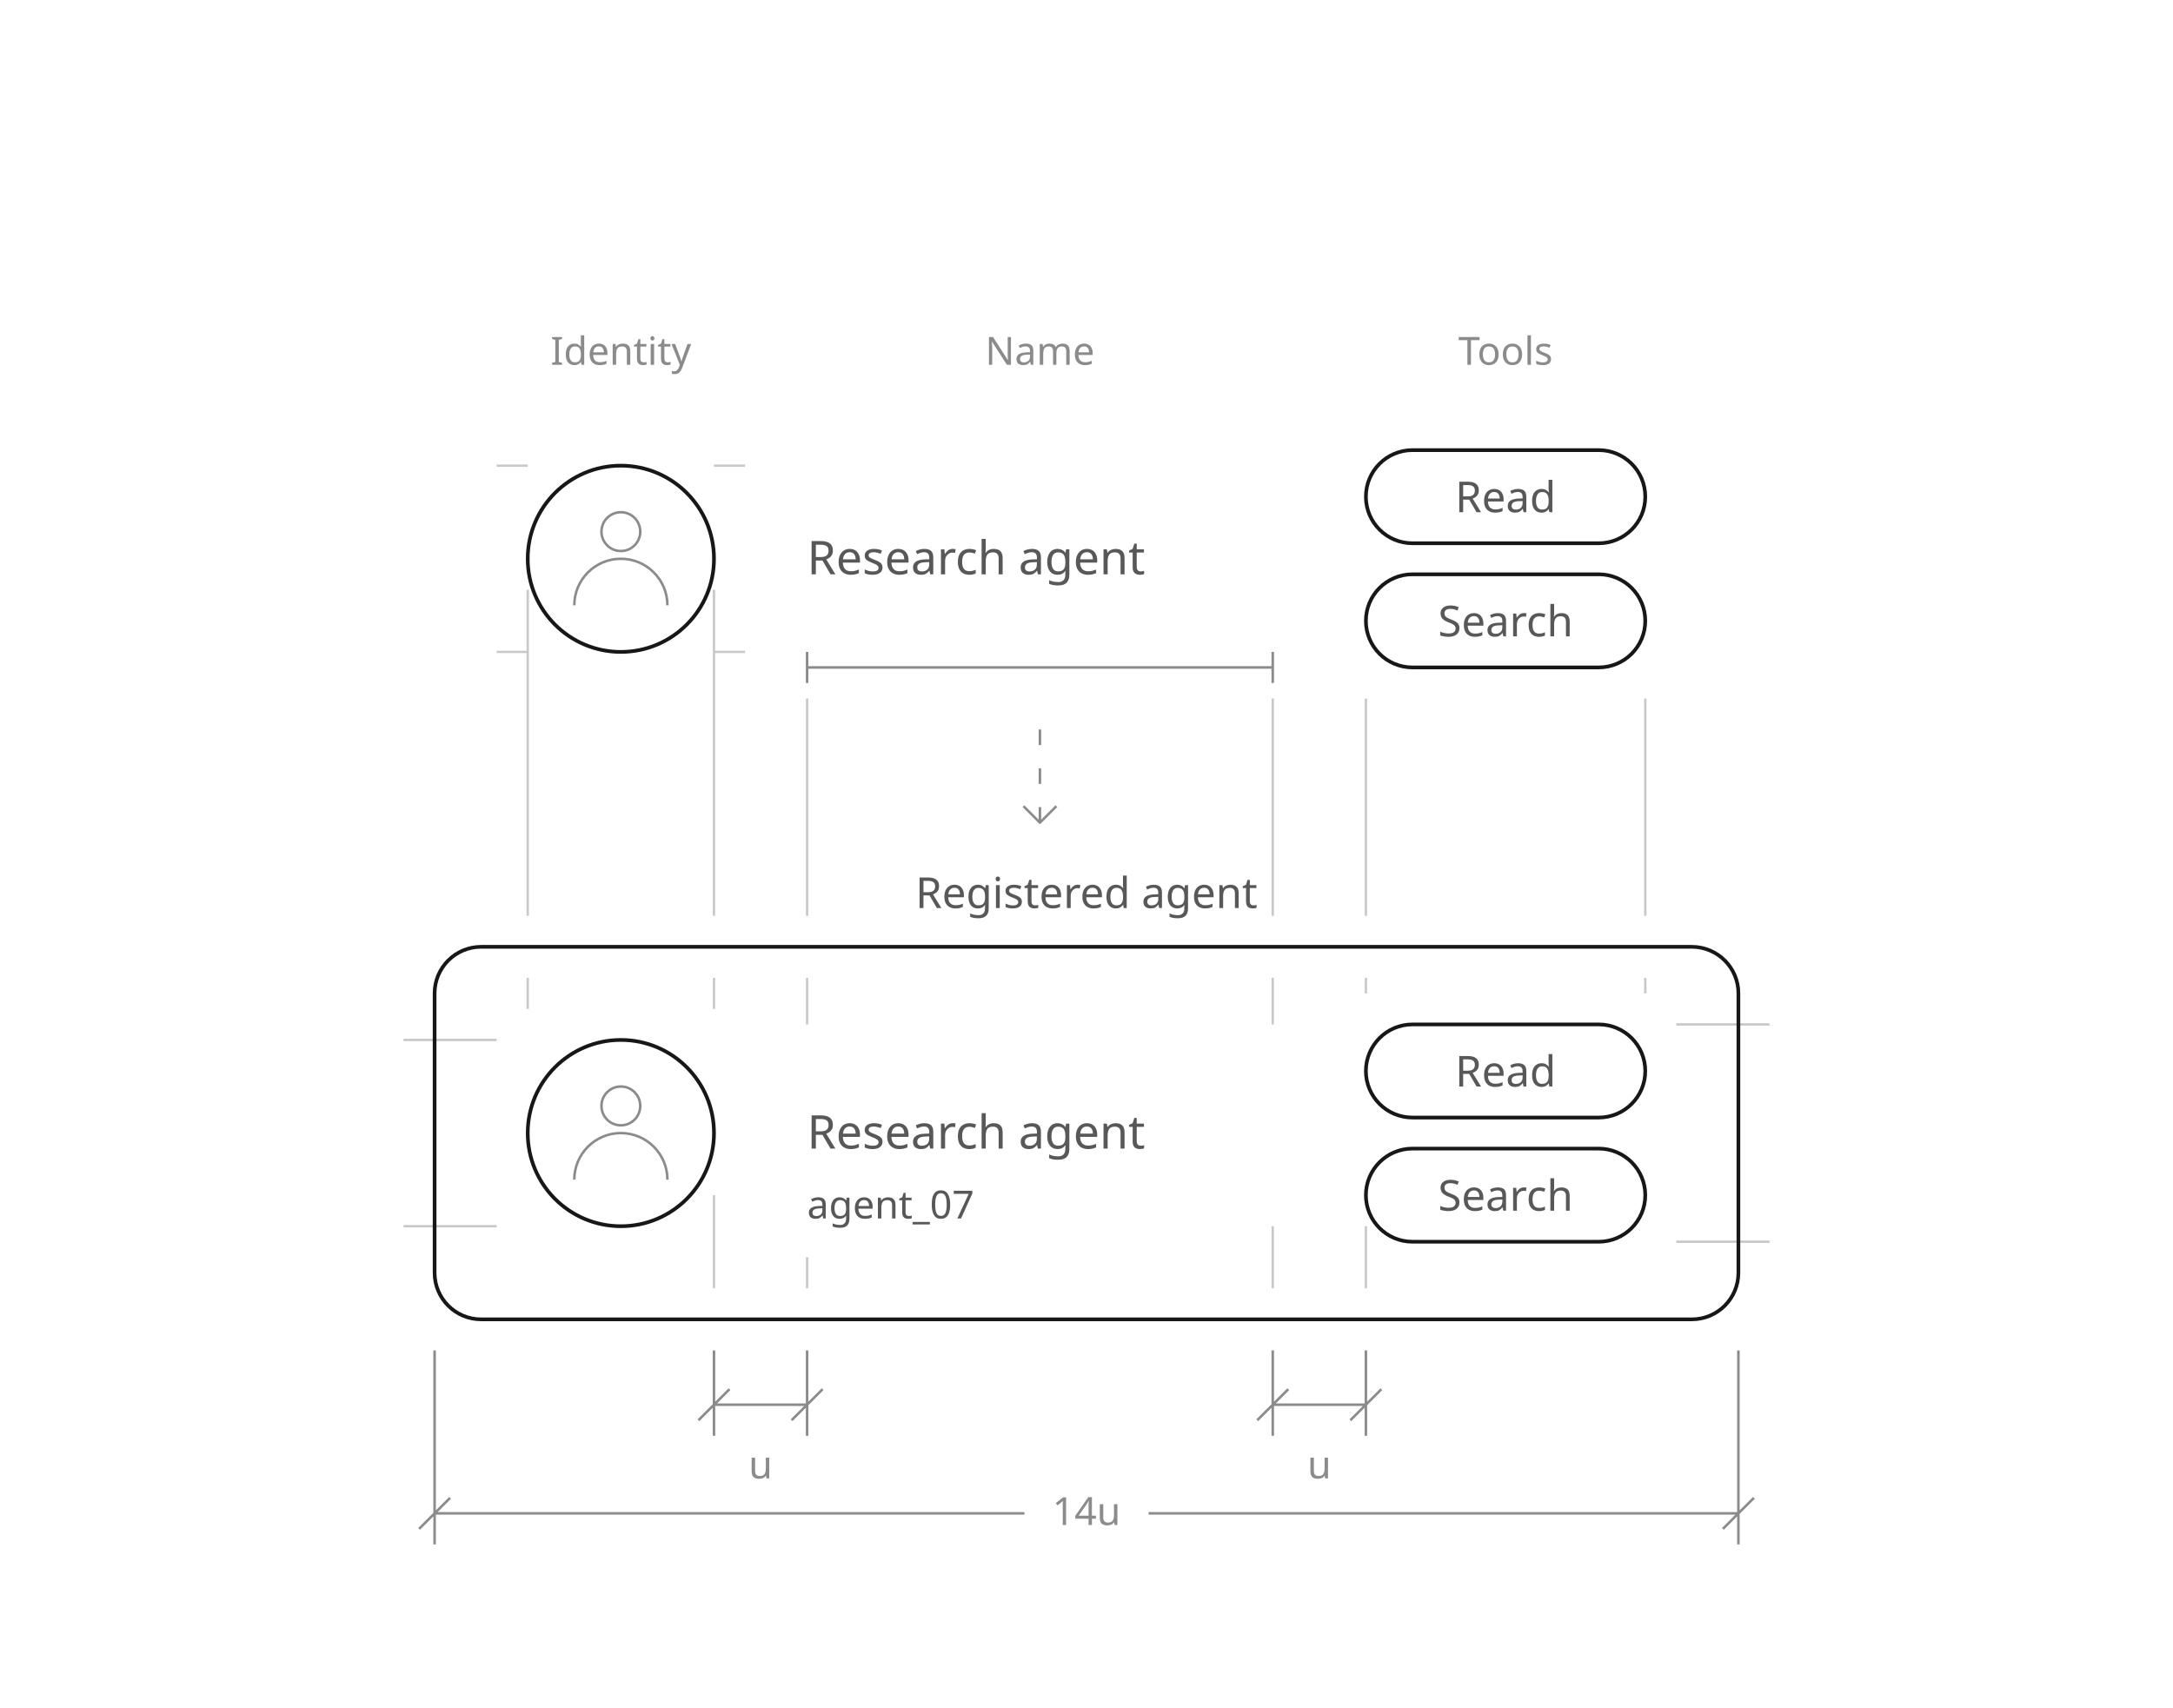
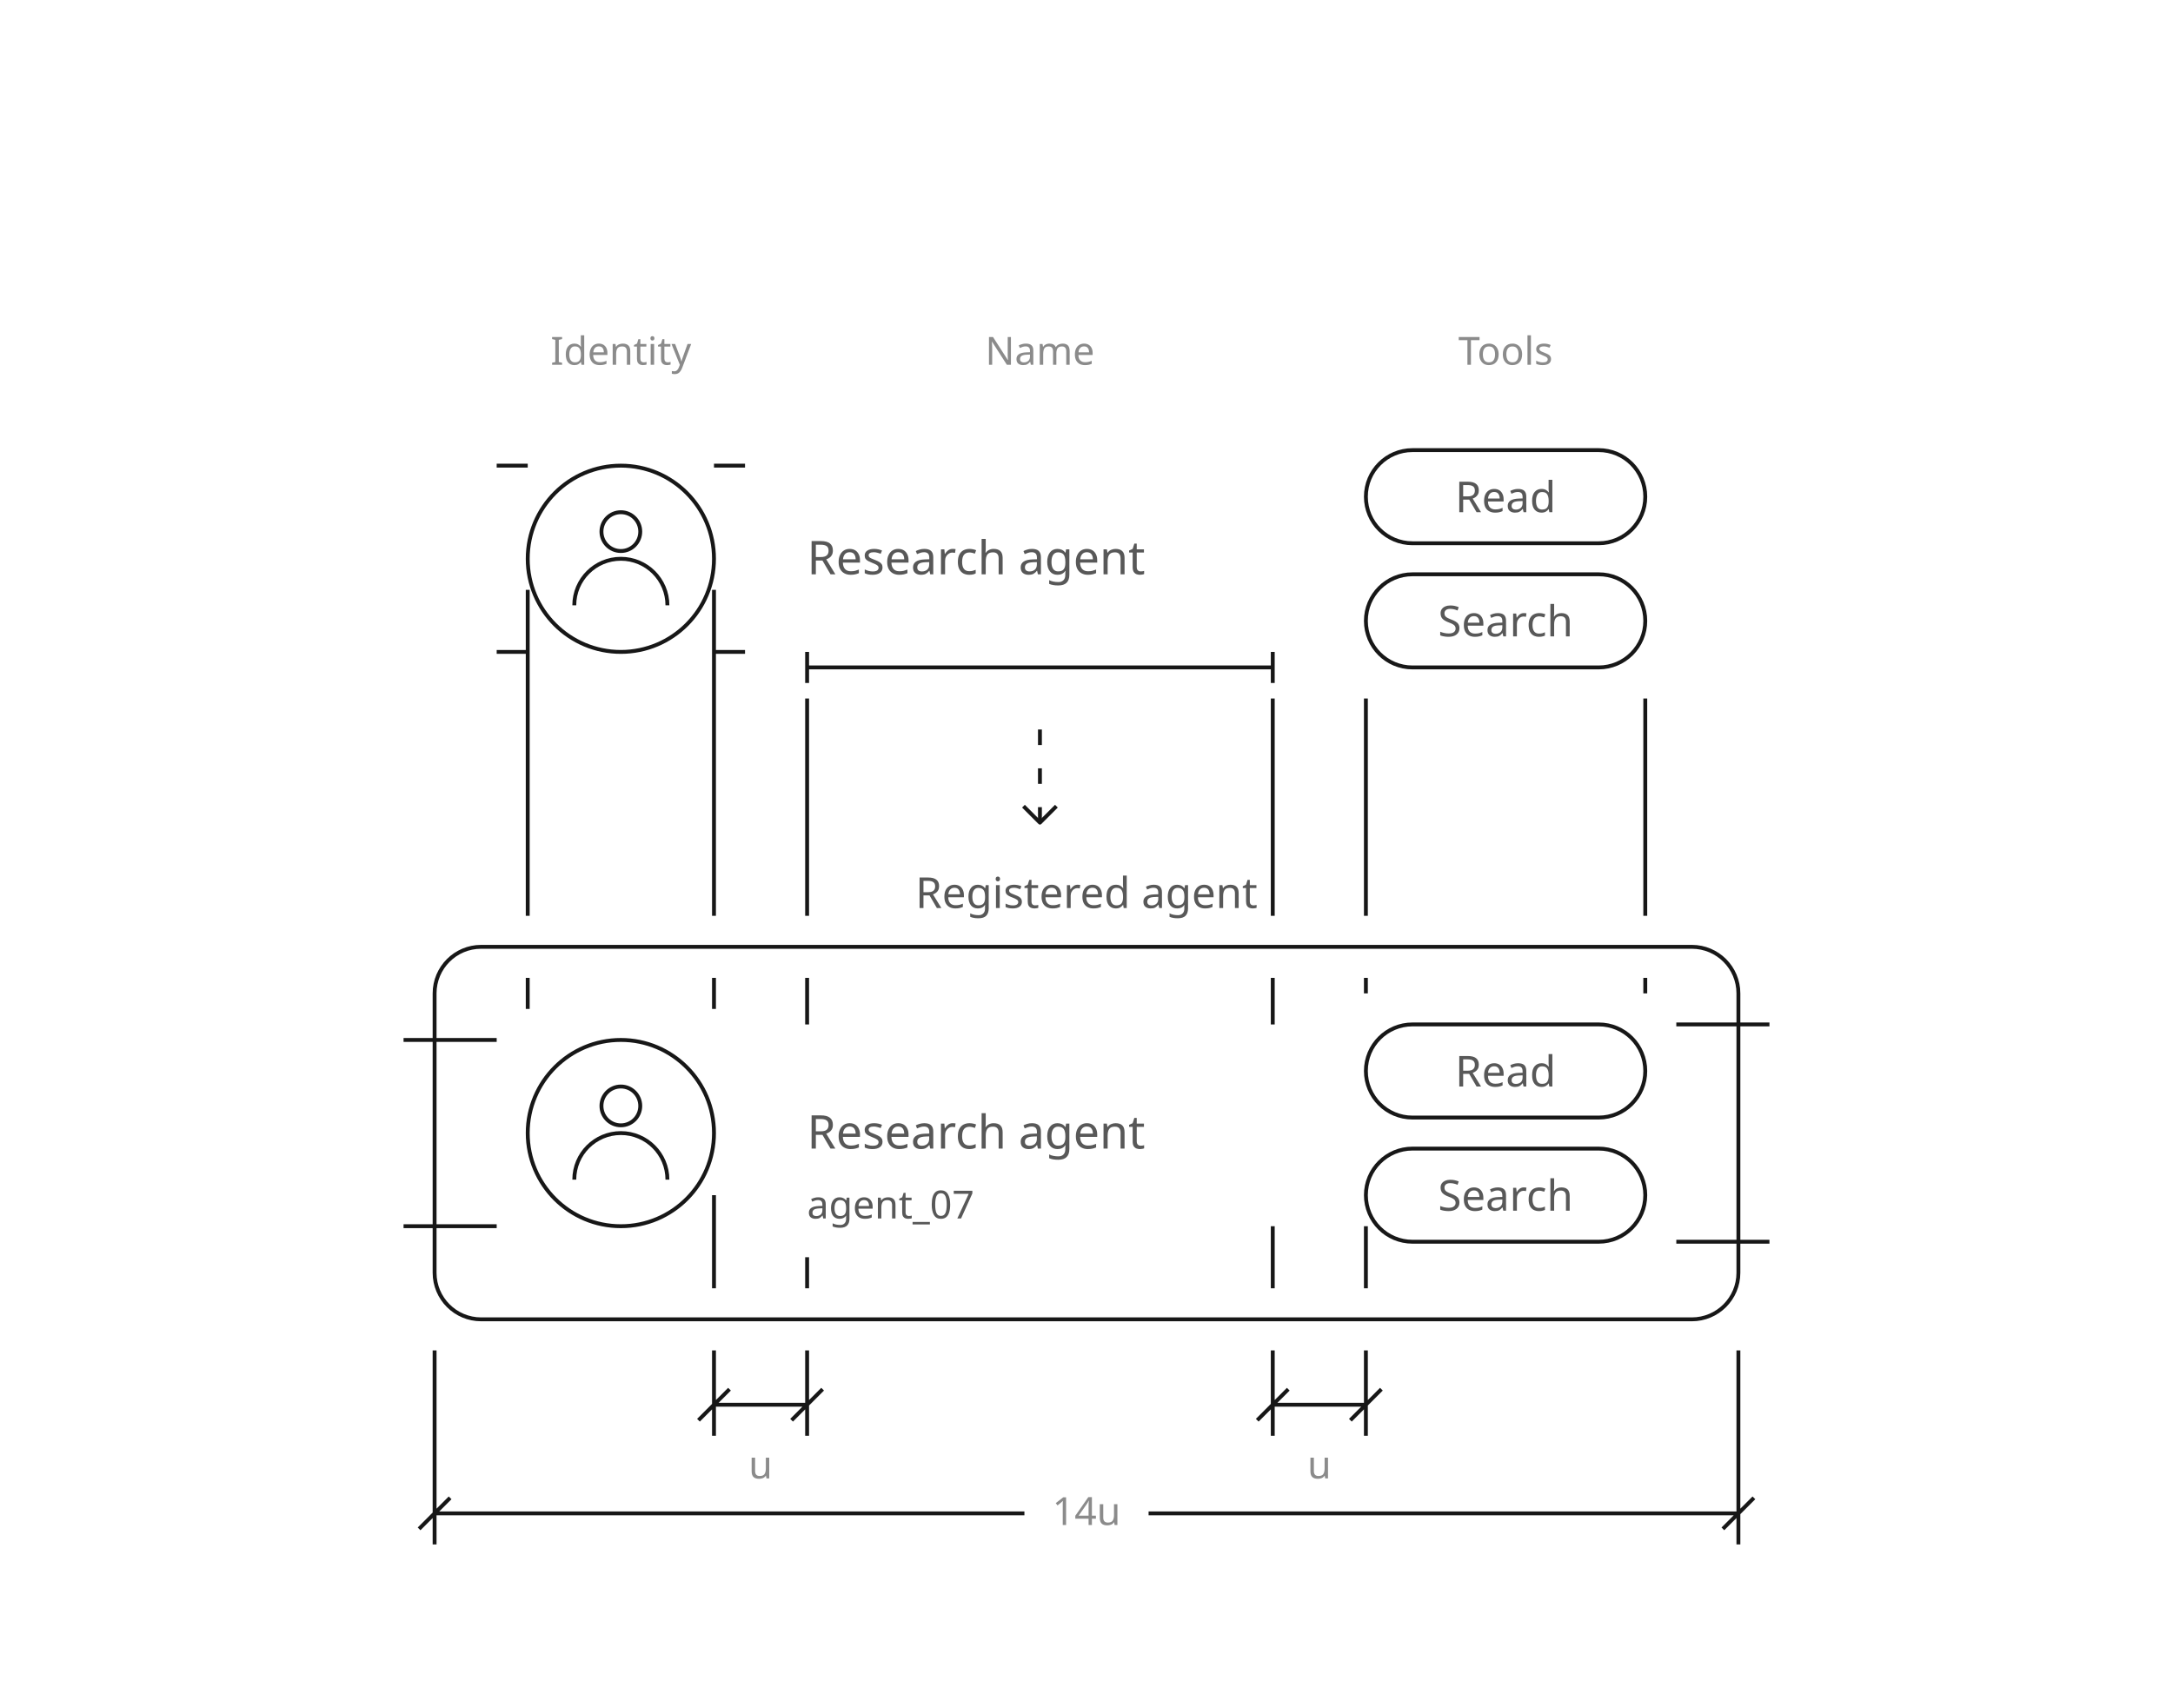
- <svg xmlns="http://www.w3.org/2000/svg" width="560" height="440" viewBox="0 0 560 440" fill="none" stroke="currentColor" stroke-linecap="butt" stroke-linejoin="round" style="color:#171717;font-family:Cal Sans,sans-serif;font-optical-sizing:auto;font-synthesis:none;font-variation-settings:'GEOM' 25;font-weight:400" role="img" aria-labelledby="agent-registration-title agent-registration-desc">
-   <g stroke-width="0.6" opacity="0.24">
+ <svg xmlns="http://www.w3.org/2000/svg" width="560" height="440" viewBox="0 0 560 440" data-plotter="" data-plotter-unit="24" fill="none" stroke="currentColor" stroke-linecap="butt" stroke-linejoin="round" style="color:#171717;font-family:Cal Sans,sans-serif;font-optical-sizing:auto;font-synthesis:none;font-variation-settings:'GEOM' 25;font-weight:400" role="img" aria-labelledby="agent-registration-title agent-registration-desc">
+   <style data-plotter-styles="true">/* Generated by scripts/build-standard.py from assets/foundation/standard.json. */
+ 
+ [data-plotter] {
+   stroke: var(--plotter-ink, currentColor);
+ }
+ 
+ [data-plotter] [fill="currentColor"] {
+   fill: var(--plotter-ink, currentColor);
+ }
+ 
+ [data-plotter] [data-plotter-role="primary"] {
+   stroke-width: var(--plotter-stroke-primary, 0.95);
+   opacity: var(--plotter-opacity-primary, 1);
+   stroke-dasharray: none;
+ }
+ 
+ [data-plotter] [data-plotter-role="secondary"] {
+   stroke-width: var(--plotter-stroke-secondary, 0.65);
+   opacity: var(--plotter-opacity-secondary, 0.5);
+   stroke-dasharray: none;
+ }
+ 
+ [data-plotter] [data-plotter-role="dimension"] {
+   stroke-width: var(--plotter-stroke-secondary, 0.65);
+   opacity: var(--plotter-opacity-secondary, 0.5);
+   stroke-dasharray: none;
+ }
+ 
+ [data-plotter] [data-plotter-role="leader"] {
+   stroke-width: var(--plotter-stroke-secondary, 0.65);
+   opacity: var(--plotter-opacity-secondary, 0.5);
+   stroke-dasharray: none;
+ }
+ 
+ [data-plotter] [data-plotter-role="guide"] {
+   stroke-width: var(--plotter-stroke-guide, 0.6);
+   opacity: var(--plotter-opacity-guide, 0.24);
+   stroke-dasharray: none;
+ }
+ 
+ [data-plotter] [data-plotter-role="grid"] {
+   stroke-width: var(--plotter-stroke-guide, 0.6);
+   opacity: var(--plotter-opacity-grid, 0.1);
+   stroke-dasharray: none;
+ }
+ 
+ [data-plotter] [data-plotter-role="hatch"] {
+   stroke-width: var(--plotter-stroke-hatch, 0.65);
+   opacity: var(--plotter-opacity-hatch, 0.27);
+   stroke-dasharray: none;
+ }
+ 
+ [data-plotter] [data-plotter-role="section"] {
+   stroke-width: var(--plotter-stroke-section, 1.3);
+   opacity: var(--plotter-opacity-primary, 1);
+   stroke-dasharray: none;
+ }
+ 
+ [data-plotter] [data-plotter-role="centerline"] {
+   stroke-width: var(--plotter-stroke-guide, 0.6);
+   opacity: var(--plotter-opacity-guide, 0.24);
+   stroke-dasharray: 8 3 1 3;
+ }
+ 
+ [data-plotter] [data-plotter-role="hidden"] {
+   stroke-width: var(--plotter-stroke-secondary, 0.65);
+   opacity: var(--plotter-opacity-hidden, 0.45);
+   stroke-dasharray: 3 5;
+ }
+ 
+ [data-plotter] [data-plotter-role="absent"] {
+   stroke-width: var(--plotter-stroke-secondary, 0.65);
+   opacity: var(--plotter-opacity-hidden, 0.45);
+   stroke-dasharray: 3 5;
+ }
+ 
+ [data-plotter] [data-plotter-role="proposed"] {
+   stroke-width: var(--plotter-stroke-secondary, 0.65);
+   opacity: var(--plotter-opacity-hidden, 0.45);
+   stroke-dasharray: 3 5;
+ }
+ 
+ [data-plotter] [data-plotter-role="transfer"] {
+   stroke-width: var(--plotter-stroke-secondary, 0.65);
+   opacity: var(--plotter-opacity-secondary, 0.5);
+   stroke-dasharray: 4 6;
+ }
+ </style>
+   <g data-plotter-role="guide">
    <path d="M136 152V236M184 152V236M208 180V236M328 180V236M352 180V236M424 180V236" />
    <path d="M136 252V260M184 252V260M208 252V264M328 252V264M352 252V256M424 252V256" />
    <path d="M128 120H136M184 120H192M128 168H136M184 168H192" />
    <path d="M104 268H128M104 316H128M432 264H456M432 320H456M184 308V332M208 324V332M328 316V332M352 316V332" />
  </g>
-   <g stroke-width="0.95">
+   <g data-plotter-role="primary">
    <circle cx="160" cy="144" r="24" />
    <rect x="352" y="116" width="72" height="24" rx="12" />
    <rect x="352" y="148" width="72" height="24" rx="12" />
  </g>
-   <g stroke-width="0.65" opacity="0.5">
+   <g data-plotter-role="secondary">
    <circle cx="160" cy="137" r="5" />
    <path d="M148 156A12 12 0 0 1 172 156" />
    <path d="M208 168V176M208 172H328M328 168V176" />
  </g>
  <g fill="currentColor" stroke="none" font-size="11" opacity="0.72">
    <text x="208" y="148" font-size="12">Research agent</text>
    <text x="388" y="132" text-anchor="middle">Read</text>
    <text x="388" y="164" text-anchor="middle">Search</text>
  </g>
  <g fill="currentColor" stroke="none" font-size="10" opacity="0.5" text-anchor="middle">
    <text x="160" y="94">Identity</text>
    <text x="268" y="94">Name</text>
    <text x="388" y="94">Tools</text>
  </g>
-   <g stroke-width="0.65" opacity="0.5">
-     <path d="M268 212V186" stroke-dasharray="4 6" />
-     <path d="M263.757 207.757L268 212L272.243 207.757" />
+   <g data-plotter-role="transfer">
+     <path d="M268 212L268 186" />
+     <path d="M263.757 207.757L268 212L272.243 207.757" stroke-dasharray="none" />
  </g>
  <text x="280" y="234" fill="currentColor" stroke="none" font-size="11" opacity="0.72" text-anchor="middle">Registered agent</text>
-   <g stroke-width="0.95">
-     <rect x="112" y="244" width="336" height="96" rx="12" />
+   <g data-plotter-role="primary">
+     <rect data-plotter-part="registry-record" x="112" y="244" width="336" height="96" rx="12" />
    <circle cx="160" cy="292" r="24" />
    <rect x="352" y="264" width="72" height="24" rx="12" />
    <rect x="352" y="296" width="72" height="24" rx="12" />
  </g>
-   <g stroke-width="0.65" opacity="0.5">
+   <g data-plotter-role="secondary">
    <circle cx="160" cy="285" r="5" />
    <path d="M148 304A12 12 0 0 1 172 304" />
  </g>
  <g fill="currentColor" stroke="none" font-size="11" opacity="0.72">
    <text x="208" y="296" font-size="12">Research agent</text>
    <text x="388" y="280" text-anchor="middle">Read</text>
    <text x="388" y="312" text-anchor="middle">Search</text>
  </g>
  <text x="208" y="314" fill="currentColor" stroke="none" font-size="10" opacity="0.72" style="font-variation-settings:'GEOM' 0">agent_07</text>
-   <g stroke-width="0.65" opacity="0.5">
-     <path d="M112 348V398M448 348V398M112 390H264M296 390H448M108 394L116 386M444 394L452 386" />
+   <g data-plotter-role="dimension">
+     <path d="M112 348L112 398 M448 348L448 398 M112 390L264 390 M296 390L448 390 M108 394L116 386 M444 394L452 386" />
    <path d="M184 348V370M208 348V370M184 362H208M180 366L188 358M204 366L212 358" />
    <path d="M328 348V370M352 348V370M328 362H352M324 366L332 358M348 366L356 358" />
  </g>
  <g fill="currentColor" stroke="none" font-size="10" opacity="0.5" text-anchor="middle">
    <text x="280" y="393">14u</text>
    <text x="196" y="381">u</text>
    <text x="340" y="381">u</text>
  </g>
</svg>
